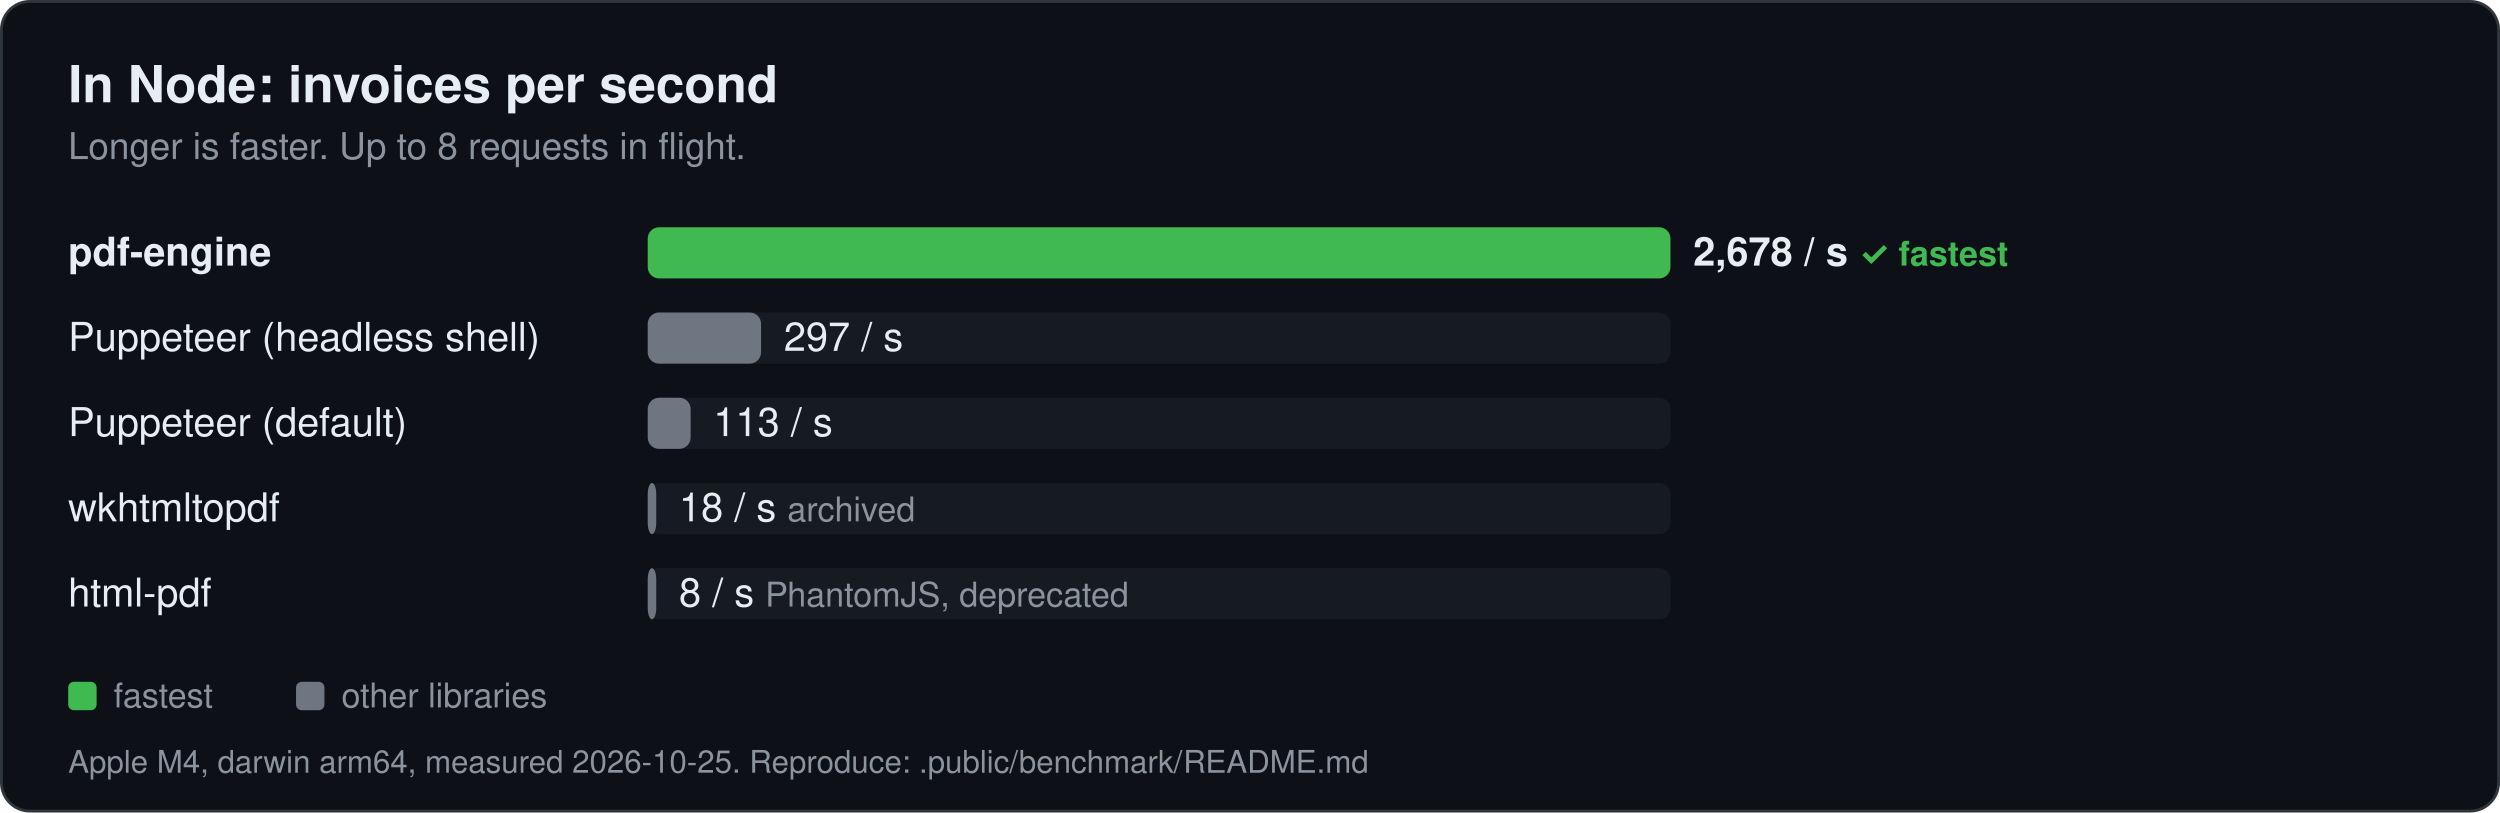
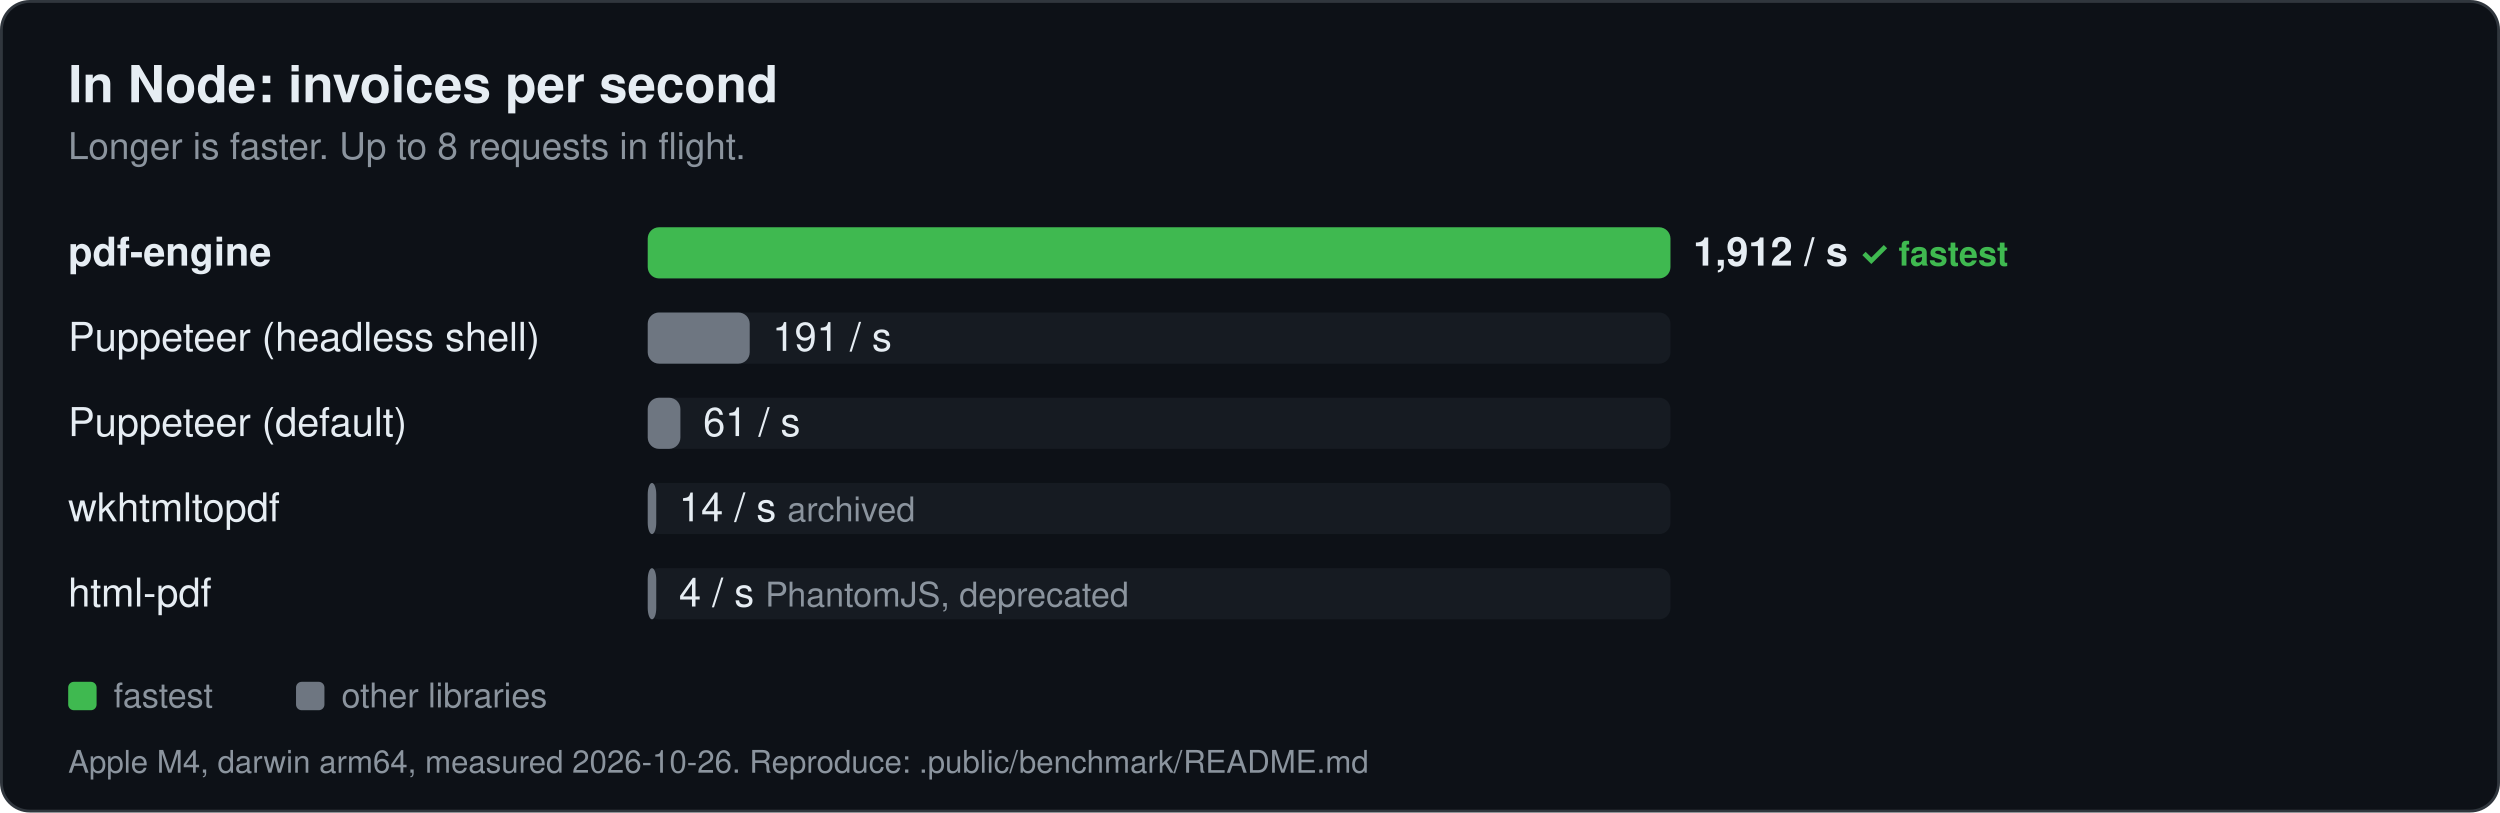
<svg xmlns="http://www.w3.org/2000/svg" width="880" height="286" viewBox="0 0 880 286" role="img" aria-labelledby="t d" font-family="-apple-system, BlinkMacSystemFont, 'Segoe UI', Helvetica, Arial, sans-serif">
  <rect x="0.5" y="0.5" width="879" height="285" rx="10" fill="#0d1117" stroke="#30363d" />
  <text x="24" y="36" font-size="18" font-weight="700" fill="#e6edf3">In Node: invoices per second</text>
  <text x="24" y="56" font-size="13" fill="#8b949e">Longer is faster. Up to 8 requests in flight.</text>
  <text x="24" y="93.5" font-size="14" fill="#e6edf3" font-weight="700">pdf-engine</text>
  <rect x="228" y="80" width="360" height="18" rx="4" fill="#161b22" />
  <rect x="228" y="80" width="360.0" height="18" rx="4" fill="#3fb950" />
-   <text x="596.0" y="93.5" font-size="14" fill="#e6edf3" font-weight="700">2,678 / s <tspan fill="#3fb950" font-weight="700" font-size="12">✓ fastest</tspan>
+   <text x="596.0" y="93.5" font-size="14" fill="#e6edf3" font-weight="700">1,912 / s <tspan fill="#3fb950" font-weight="700" font-size="12">✓ fastest</tspan>
  </text>
  <text x="24" y="123.5" font-size="14" fill="#e6edf3" font-weight="400">Puppeteer (headless shell)</text>
  <rect x="228" y="110" width="360" height="18" rx="4" fill="#161b22" />
-   <rect x="228" y="110" width="39.9" height="18" rx="4" fill="#6e7681" />
-   <text x="275.9" y="123.5" font-size="14" fill="#e6edf3" font-weight="500">297 / s</text>
+   <rect x="228" y="110" width="35.9" height="18" rx="4" fill="#6e7681" />
+   <text x="271.9" y="123.5" font-size="14" fill="#e6edf3" font-weight="500">191 / s</text>
  <text x="24" y="153.5" font-size="14" fill="#e6edf3" font-weight="400">Puppeteer (default)</text>
  <rect x="228" y="140" width="360" height="18" rx="4" fill="#161b22" />
-   <rect x="228" y="140" width="15.1" height="18" rx="4" fill="#6e7681" />
-   <text x="251.1" y="153.5" font-size="14" fill="#e6edf3" font-weight="500">113 / s</text>
+   <rect x="228" y="140" width="11.5" height="18" rx="4" fill="#6e7681" />
+   <text x="247.5" y="153.5" font-size="14" fill="#e6edf3" font-weight="500">61 / s</text>
  <text x="24" y="183.5" font-size="14" fill="#e6edf3" font-weight="400">wkhtmltopdf</text>
  <rect x="228" y="170" width="360" height="18" rx="4" fill="#161b22" />
  <rect x="228" y="170" width="3.0" height="18" rx="4" fill="#6e7681" />
-   <text x="239.0" y="183.5" font-size="14" fill="#e6edf3" font-weight="500">18 / s <tspan fill="#8b949e" font-weight="400" font-size="12">archived</tspan>
+   <text x="239.0" y="183.5" font-size="14" fill="#e6edf3" font-weight="500">14 / s <tspan fill="#8b949e" font-weight="400" font-size="12">archived</tspan>
  </text>
  <text x="24" y="213.5" font-size="14" fill="#e6edf3" font-weight="400">html-pdf</text>
  <rect x="228" y="200" width="360" height="18" rx="4" fill="#161b22" />
  <rect x="228" y="200" width="3.0" height="18" rx="4" fill="#6e7681" />
-   <text x="239.0" y="213.5" font-size="14" fill="#e6edf3" font-weight="500">8 / s <tspan fill="#8b949e" font-weight="400" font-size="12">PhantomJS, deprecated</tspan>
+   <text x="239.0" y="213.5" font-size="14" fill="#e6edf3" font-weight="500">4 / s <tspan fill="#8b949e" font-weight="400" font-size="12">PhantomJS, deprecated</tspan>
  </text>
  <rect x="24" y="240" width="10" height="10" rx="2" fill="#3fb950" />
  <text x="40" y="249" font-size="12" fill="#8b949e">fastest</text>
  <rect x="104.2" y="240" width="10" height="10" rx="2" fill="#6e7681" />
  <text x="120.2" y="249" font-size="12" fill="#8b949e">other libraries</text>
-   <text x="24" y="272" font-size="11" fill="#8b949e">Apple M4, darwin arm64, measured 2026-10-25. Reproduce: .public/benchmark/README.md</text>
+   <text x="24" y="272" font-size="11" fill="#8b949e">Apple M4, darwin arm64, measured 2026-10-26. Reproduce: .public/benchmark/README.md</text>
</svg>
